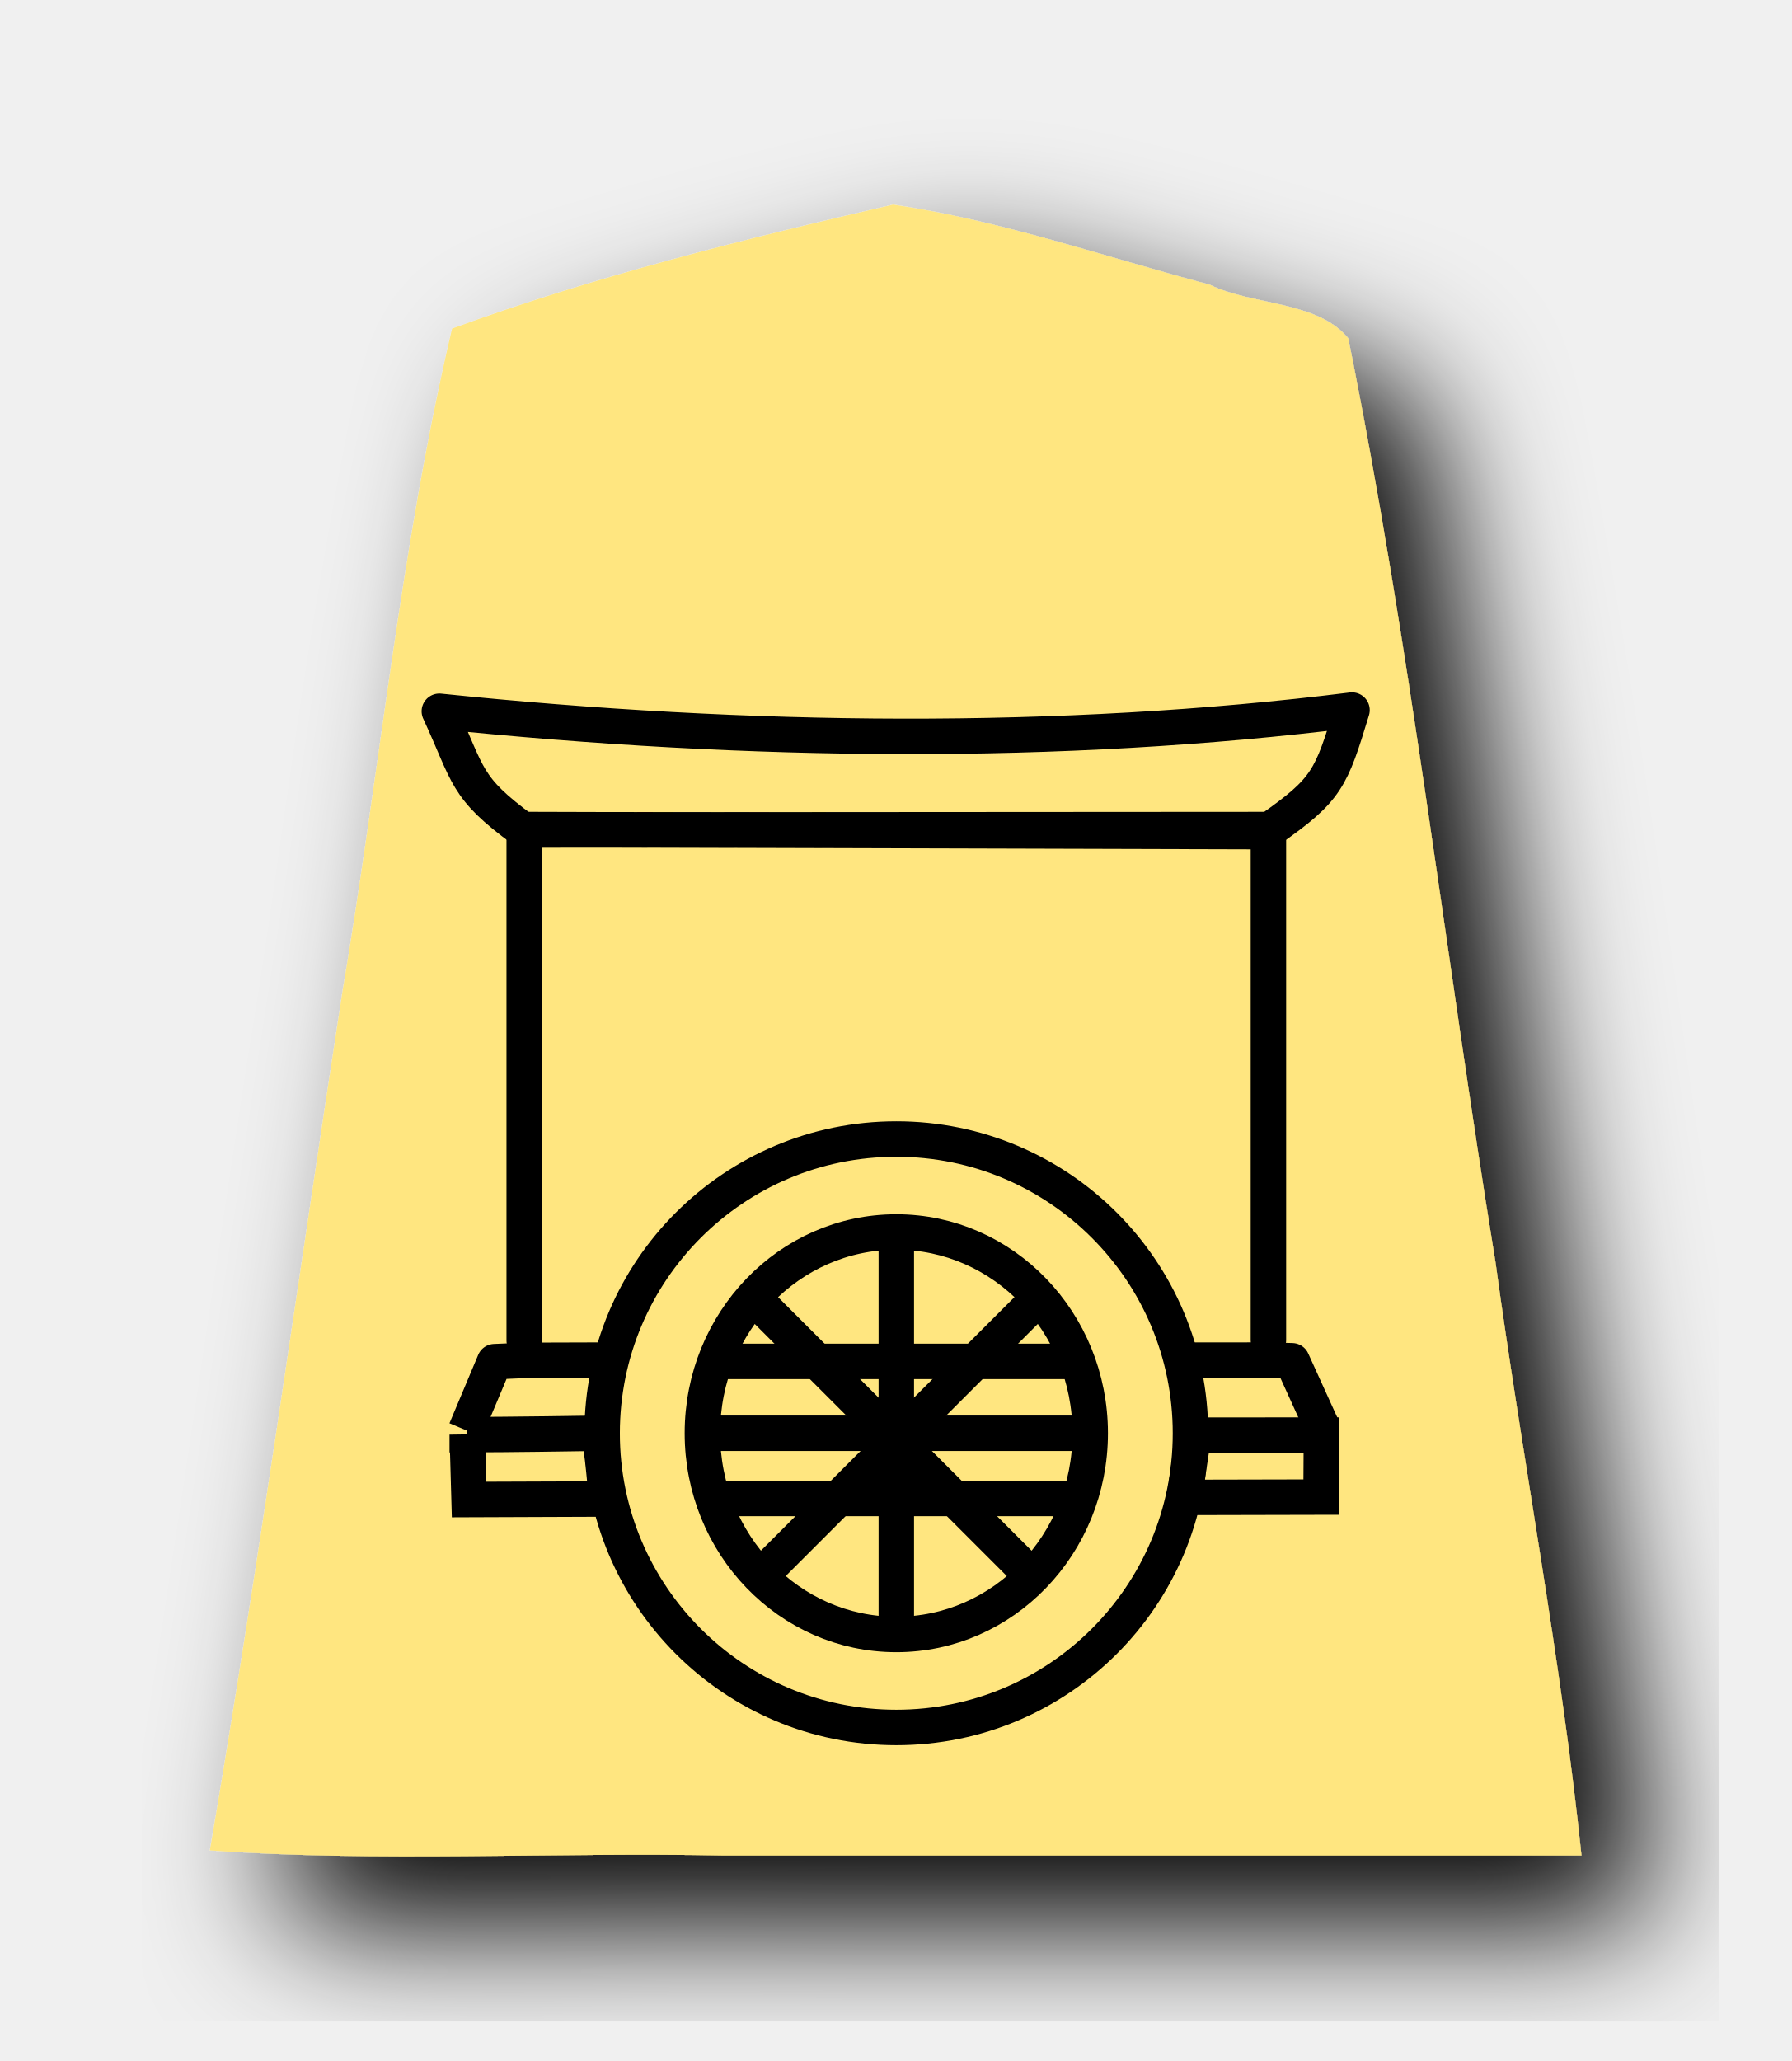
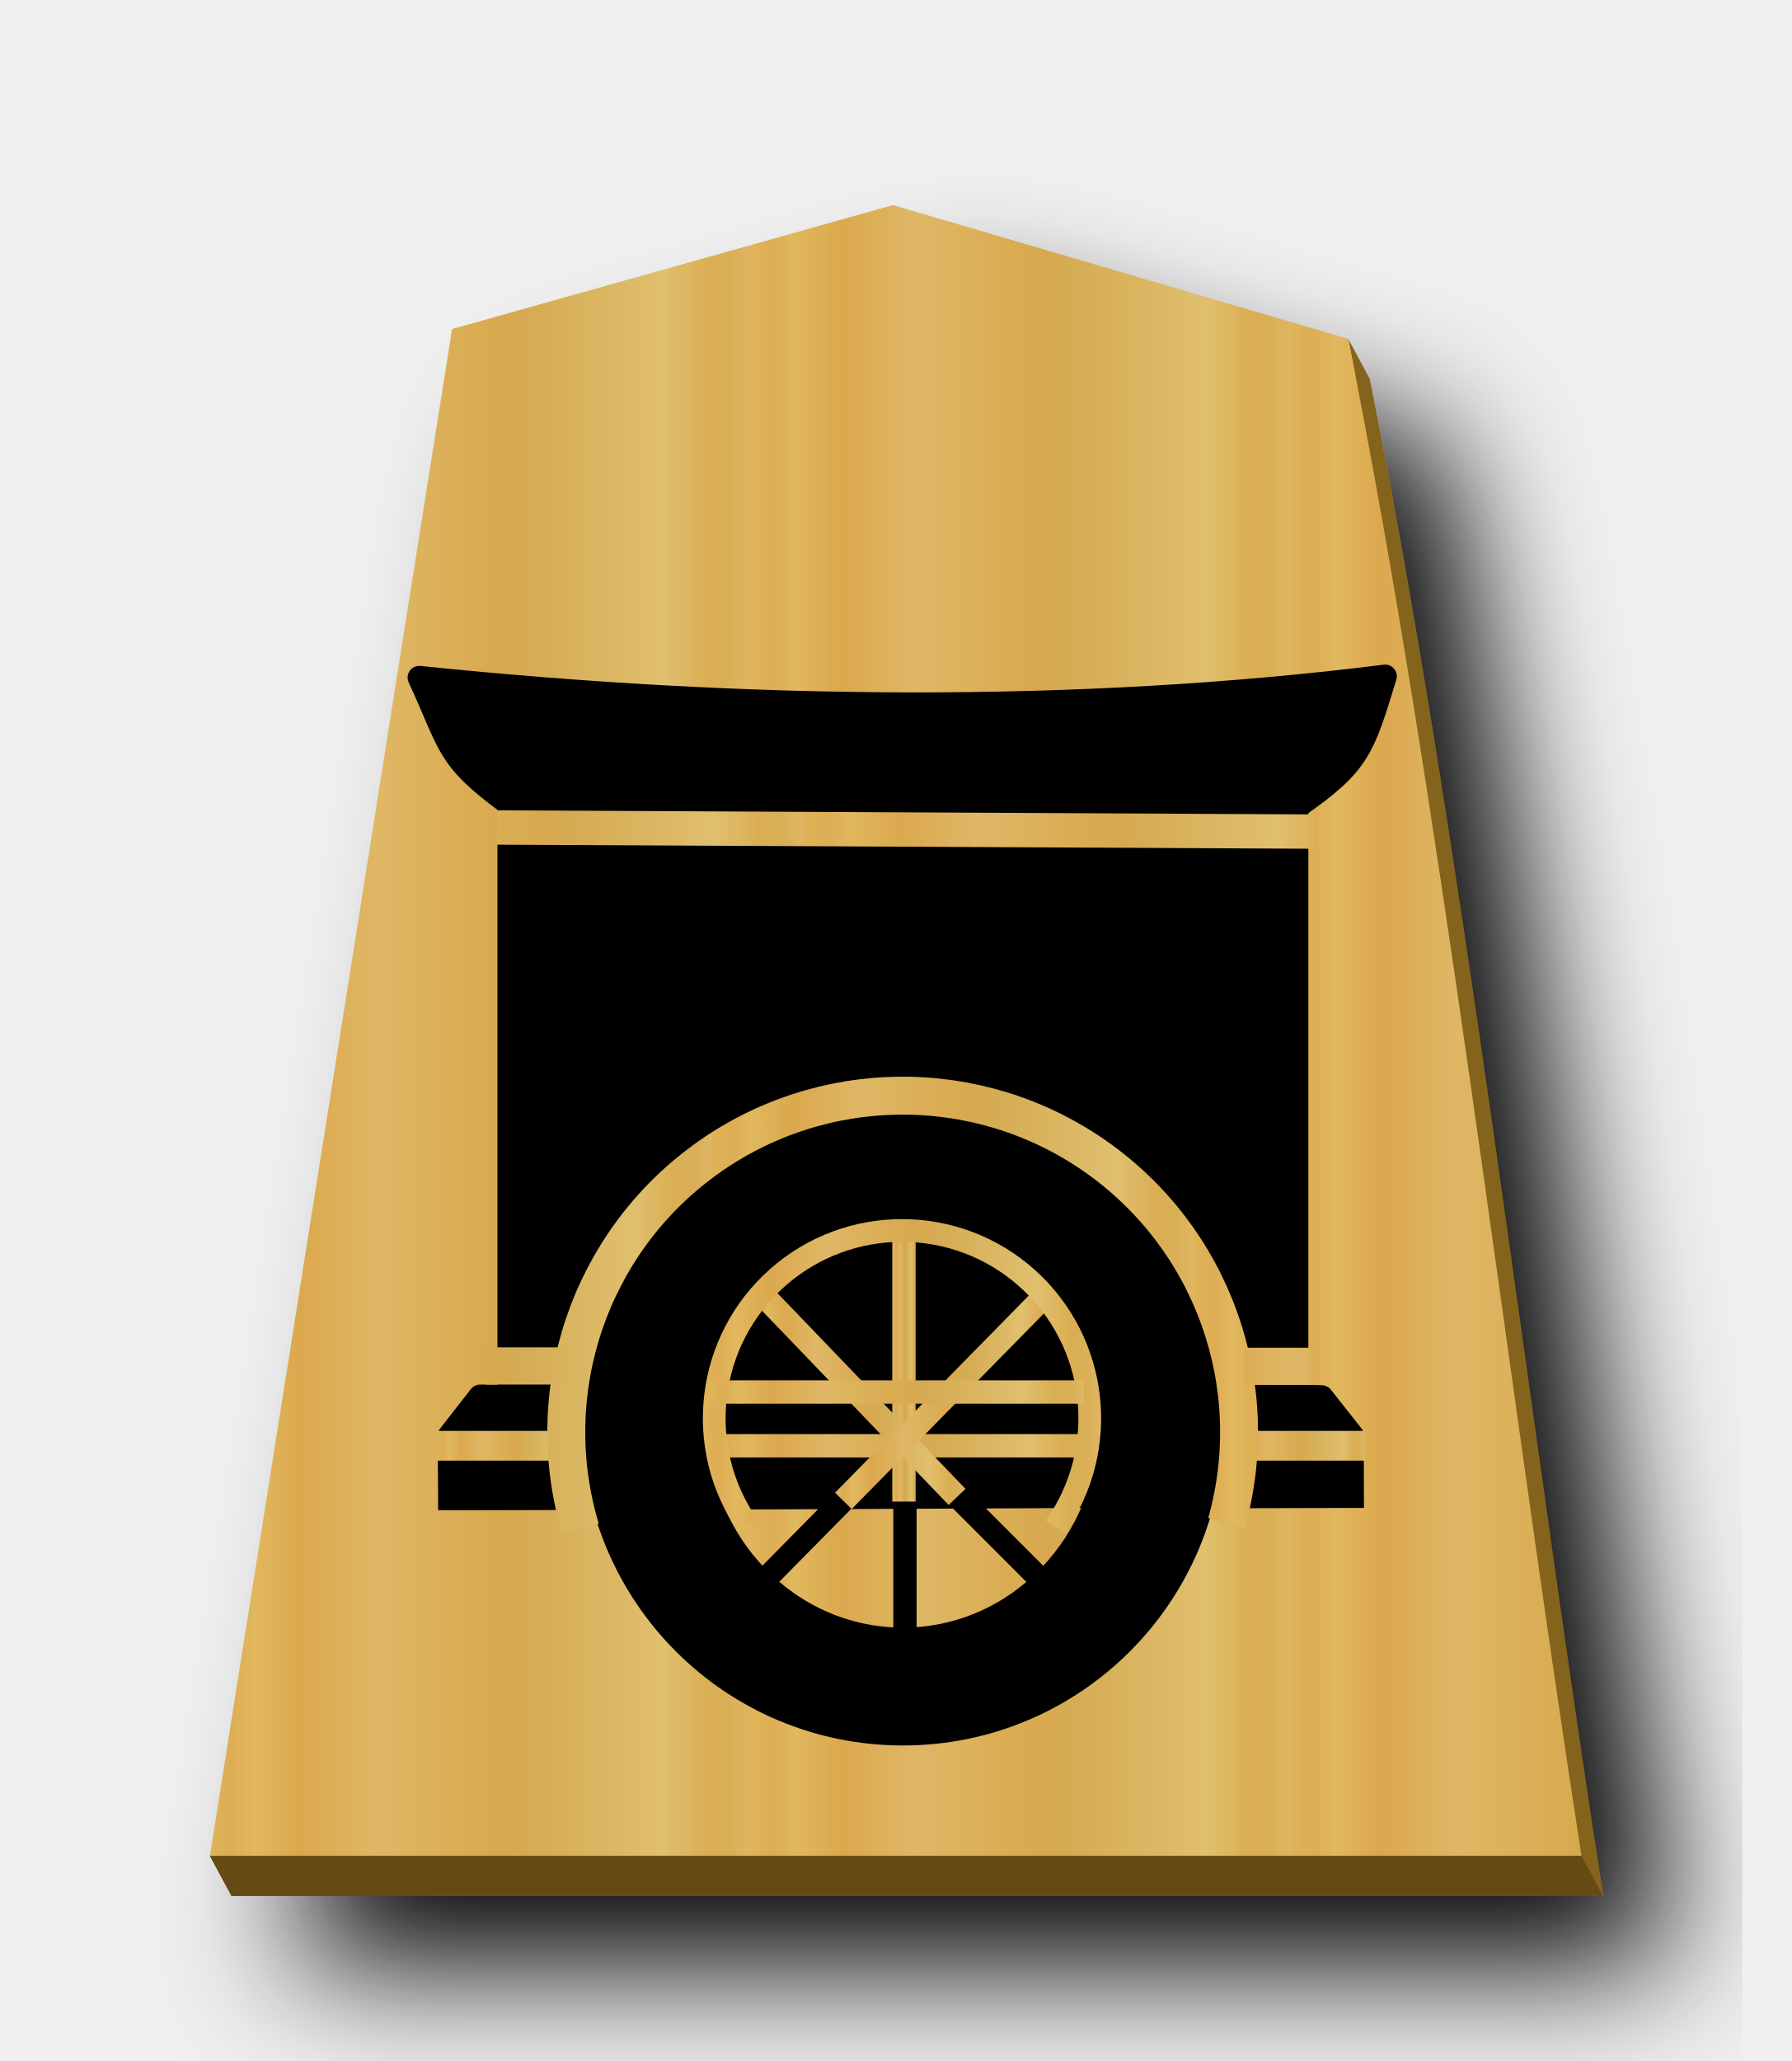
- <svg xmlns="http://www.w3.org/2000/svg" width="52.157" height="60" version="1.1" id="svg1717">
+ <svg xmlns="http://www.w3.org/2000/svg" xmlns:xlink="http://www.w3.org/1999/xlink" width="52.157" height="60" version="1.1" id="svg1717">
  <defs id="defs1721">
    <filter style="color-interpolation-filters:sRGB" id="filter1552">
      <feFlood flood-opacity="0.498" flood-color="rgb(0,0,0)" result="flood" id="feFlood1542" />
      <feComposite in="flood" in2="SourceGraphic" operator="in" result="composite1" id="feComposite1544" />
      <feGaussianBlur in="composite1" stdDeviation="2.5" result="blur" id="feGaussianBlur1546" />
      <feOffset dx="4.57967e-15" dy="4.41314e-15" result="offset" id="feOffset1548" />
      <feComposite in="SourceGraphic" in2="offset" operator="over" result="composite2" id="feComposite1550" />
    </filter>
+     <filter style="color-interpolation-filters:sRGB" id="filter1540">
+       <feFlood flood-opacity="0.498" flood-color="rgb(0,0,0)" result="flood" id="feFlood1530" />
+       <feComposite in="flood" in2="SourceGraphic" operator="in" result="composite1" id="feComposite1532" />
+       <feGaussianBlur in="composite1" stdDeviation="2.5" result="blur" id="feGaussianBlur1534" />
+       <feOffset dx="4.57967e-15" dy="4.41314e-15" result="offset" id="feOffset1536" />
+       <feComposite in="SourceGraphic" in2="offset" operator="over" result="composite2" id="feComposite1538" />
+     </filter>
    <filter id="drop-shadow-9">
      <feGaussianBlur in="SourceAlpha" result="blur" stdDeviation="2" id="feGaussianBlur5056" />
      <feOffset result="offsetBlur" dx="2" dy="2" id="feOffset5058" />
      <feBlend in="SourceGraphic" in2="offsetBlur" mode="normal" id="feBlend5060" />
    </filter>
-     <filter id="drop-shadow-5">
-       <feGaussianBlur in="SourceAlpha" result="blur" stdDeviation="2" id="feGaussianBlur5056-3" />
-       <feOffset result="offsetBlur" dx="2" dy="2" id="feOffset5058-8" />
-       <feBlend in="SourceGraphic" in2="offsetBlur" mode="normal" id="feBlend5060-7" />
+     <filter id="drop-shadow-2">
+       <feGaussianBlur in="SourceAlpha" result="blur" stdDeviation="2" id="feGaussianBlur6807" />
+       <feOffset result="offsetBlur" dx="2" dy="2" id="feOffset6809" />
+       <feBlend in="SourceGraphic" in2="offsetBlur" mode="normal" id="feBlend6811" />
    </filter>
+     <filter id="drop-shadow-2-8">
+       <feGaussianBlur in="SourceAlpha" result="blur" stdDeviation="2" id="feGaussianBlur6807-2" />
+       <feOffset result="offsetBlur" dx="2" dy="2" id="feOffset6809-8" />
+       <feBlend in="SourceGraphic" in2="offsetBlur" mode="normal" id="feBlend6811-0" />
+     </filter>
+     <filter id="drop-shadow-6">
+       <feGaussianBlur in="SourceAlpha" result="blur" stdDeviation="2" id="feGaussianBlur5056-9" />
+       <feOffset result="offsetBlur" dx="2" dy="2" id="feOffset5058-0" />
+       <feBlend in="SourceGraphic" in2="offsetBlur" mode="normal" id="feBlend5060-9" />
+     </filter>
+     <filter id="drop-shadow-22">
+       <feGaussianBlur in="SourceAlpha" result="blur" stdDeviation="2" id="feGaussianBlur5056-0-5" />
+       <feOffset result="offsetBlur" dx="2" dy="2" id="feOffset5058-0-0" />
+       <feBlend in="SourceGraphic" in2="offsetBlur" mode="normal" id="feBlend5060-0" />
+     </filter>
+     <linearGradient id="linearGradient12530">
+       <stop style="stop-color:#dfb459;stop-opacity:1" offset="0" id="stop12526" />
+       <stop id="stop16843" offset="0.041" style="stop-color:#dead54;stop-opacity:1" />
+       <stop id="stop12556" offset="0.082" style="stop-color:#e1b85f;stop-opacity:1" />
+       <stop id="stop12532" offset="0.165" style="stop-color:#dba84d;stop-opacity:1" />
+       <stop style="stop-color:#dfb765;stop-opacity:1" offset="0.305" id="stop12564" />
+       <stop style="stop-color:#d8a94e;stop-opacity:1" offset="0.539" id="stop12558" />
+       <stop id="stop12562" offset="0.586" style="stop-color:#d5ab53;stop-opacity:1" />
+       <stop style="stop-color:#e0bf6e;stop-opacity:1" offset="0.84" id="stop12534" />
+       <stop id="stop16845" offset="0.924" style="stop-color:#daae52;stop-opacity:1" />
+       <stop id="stop12560" offset="0.962" style="stop-color:#d9af57;stop-opacity:1" />
+       <stop style="stop-color:#e1b663;stop-opacity:1" offset="1" id="stop12528" />
+     </linearGradient>
+     <linearGradient xlink:href="#linearGradient12530" id="linearGradient54948" x1="-30.849" y1="30.267" x2="-15.094" y2="30.267" gradientUnits="userSpaceOnUse" spreadMethod="repeat" />
+     <linearGradient xlink:href="#linearGradient12530" id="linearGradient54956" x1="75.797" y1="69.411" x2="99.983" y2="69.411" gradientUnits="userSpaceOnUse" spreadMethod="repeat" />
+     <linearGradient xlink:href="#linearGradient12530" id="linearGradient54964" x1="75.312" y1="-90.081" x2="95.987" y2="-90.081" gradientUnits="userSpaceOnUse" spreadMethod="repeat" />
+     <linearGradient xlink:href="#linearGradient12530" id="linearGradient54972" x1="75.06" y1="92.646" x2="96.886" y2="92.646" gradientUnits="userSpaceOnUse" gradientTransform="translate(-0.257364,0.02339673)" />
+     <linearGradient xlink:href="#linearGradient12530" id="linearGradient54988" x1="75.544" y1="92.663" x2="95.117" y2="92.663" gradientUnits="userSpaceOnUse" spreadMethod="repeat" gradientTransform="translate(-0.02339673,0.02339673)" />
+     <linearGradient xlink:href="#linearGradient12530" id="linearGradient54996" x1="95.613" y1="-93.112" x2="112.685" y2="-93.112" gradientUnits="userSpaceOnUse" />
+     <linearGradient xlink:href="#linearGradient12530" id="linearGradient54998" x1="117.961" y1="96.091" x2="124.005" y2="96.091" gradientUnits="userSpaceOnUse" />
+     <linearGradient xlink:href="#linearGradient12530" id="linearGradient55000" x1="84.227" y1="96.091" x2="90.398" y2="96.091" gradientUnits="userSpaceOnUse" />
+     <linearGradient xlink:href="#linearGradient12530" id="linearGradient55008" x1="95.875" y1="93.788" x2="111.938" y2="93.788" gradientUnits="userSpaceOnUse" />
+     <linearGradient xlink:href="#linearGradient12530" id="linearGradient55016" x1="96.101" y1="96.091" x2="112.288" y2="96.091" gradientUnits="userSpaceOnUse" />
+     <linearGradient xlink:href="#linearGradient12530" id="linearGradient55018" x1="101.281" y1="93.963" x2="110.821" y2="93.963" gradientUnits="userSpaceOnUse" />
+     <linearGradient xlink:href="#linearGradient12530" id="linearGradient55020" x1="97.622" y1="93.846" x2="106.871" y2="93.846" gradientUnits="userSpaceOnUse" />
+     <linearGradient xlink:href="#linearGradient12530" id="linearGradient55022" x1="103.733" y1="92.575" x2="104.733" y2="92.575" gradientUnits="userSpaceOnUse" />
  </defs>
  <filter id="drop-shadow">
    <feGaussianBlur in="SourceAlpha" result="blur" stdDeviation="2" id="feGaussianBlur1692" />
    <feOffset result="offsetBlur" dx="2" dy="2" id="feOffset1694" />
    <feBlend in="SourceGraphic" in2="offsetBlur" mode="normal" id="feBlend1696" />
  </filter>
-   <g transform="translate(-16.21439,-80.64637)" style="display:inline;fill:#ffe680" id="g9468">
-     <g style="display:inline;fill:#ffe680;fill-opacity:1;filter:url(#drop-shadow-5)" id="g5740" transform="translate(53.17489,80.36769)">
-       <path style="fill:#ffe680;fill-opacity:1" id="path5738" d="m -10.96,6.237 c -4.319,1 -8.69,2.088 -12.838,3.608 -1.492,6.331 -2.103,12.88 -3.191,19.305 -1.285,8.332 -2.439,16.689 -3.86,24.997 4.847,0.346 10,0.05 14.963,0.148 H 9.085 c -0.585,-5.657 -1.718,-11.523 -2.502,-17.26 -1.462,-8.96 -2.486,-18.012 -4.288,-26.903 -0.885,-1.093 -2.799,-0.957 -4.037,-1.564 -3.053,-0.81 -6.099,-1.875 -9.218,-2.332 z" />
-       <g id="g9949" transform="matrix(0.6881503,0,0,0.6881503,-80.12511,-24.70038)" style="display:inline;stroke-width:1.5;stroke-miterlimit:4;stroke-dasharray:none">
-         <path style="opacity:1;fill:none;fill-opacity:1;stroke:#000000;stroke-width:1.5;stroke-linecap:round;stroke-linejoin:round;stroke-miterlimit:4;stroke-dasharray:none;stroke-opacity:1;paint-order:normal" d="m 100.648,84.486 a 12.446,12.446 0 0 0 -12.446,12.446 12.446,12.446 0 0 0 12.446,12.447 12.446,12.446 0 0 0 12.447,-12.447 12.446,12.446 0 0 0 -12.447,-12.446 z m 0,3.932 a 8.205,8.514 0 0 1 8.205,8.513 8.205,8.514 0 0 1 -8.205,8.513 8.205,8.514 0 0 1 -8.204,-8.513 8.205,8.514 0 0 1 8.204,-8.513 z" id="path3843" />
-         <g id="g9933" style="stroke-width:1.5;stroke-miterlimit:4;stroke-dasharray:none">
-           <path id="path3829" d="m 116.393,92.991 v -21.509 l -31.488,-0.09 v 21.615" style="opacity:1;fill:none;fill-opacity:1;stroke:#000000;stroke-width:1.5;stroke-linecap:round;stroke-linejoin:round;stroke-miterlimit:4;stroke-dasharray:none;stroke-opacity:1;paint-order:normal" />
-           <path id="path3831" d="m 118.68,96.697 -1.286,-2.831 -1,-0.029 -3.309,0.002" style="fill:none;stroke:#000000;stroke-width:1.5;stroke-linecap:butt;stroke-linejoin:round;stroke-miterlimit:4;stroke-dasharray:none;stroke-opacity:1" />
-           <path id="path3833" d="m 88.21,93.838 0.016,-1.9e-4 -3.242,0.01 -1.333,0.056 -1.217,2.896" style="fill:none;stroke:#000000;stroke-width:1.5;stroke-linecap:butt;stroke-linejoin:round;stroke-miterlimit:4;stroke-dasharray:none;stroke-opacity:1" />
-           <path id="path3835" d="m 112.866,99.646 5.754,-0.013 0.015,-2.623 -5.419,0.003 c -0.1,0.859 -0.259,1.651 -0.35,2.633 z" style="fill:none;stroke:#000000;stroke-width:1.5;stroke-linecap:butt;stroke-linejoin:miter;stroke-miterlimit:4;stroke-dasharray:none;stroke-opacity:1" />
-           <path id="path3837" d="m 82.495,96.991 0.077,2.745 5.897,-0.022 c -0.149,5.67e-4 -0.134,-1.255 -0.406,-2.782 -1.265,0.019 -3.848,0.058 -5.568,0.06 z" style="fill:none;stroke:#000000;stroke-width:1.5;stroke-linecap:butt;stroke-linejoin:miter;stroke-miterlimit:4;stroke-dasharray:none;stroke-opacity:1" />
-           <path id="path3841" d="m 84.864,71.413 c -2.489,-1.823 -2.277,-2.272 -3.55,-5.024 13.079,1.353 26.269,1.494 38.616,-0.05 -0.89,2.923 -1.055,3.361 -3.476,5.054 z" style="fill:none;stroke:#000000;stroke-width:1.5;stroke-linecap:butt;stroke-linejoin:round;stroke-miterlimit:4;stroke-dasharray:none;stroke-opacity:1" />
-           <path id="path3845" d="M 100.649,88.2 V 105.666" style="fill:none;stroke:#000000;stroke-width:1.5;stroke-linecap:butt;stroke-linejoin:miter;stroke-miterlimit:4;stroke-dasharray:none;stroke-opacity:1" />
-           <path style="fill:none;stroke:#000000;stroke-width:1.5;stroke-linecap:butt;stroke-linejoin:miter;stroke-miterlimit:4;stroke-dasharray:none;stroke-opacity:1" d="M 94.959,102.923 106.584,91.298" id="path9881" />
-           <path style="fill:none;stroke:#000000;stroke-width:1.5;stroke-linecap:butt;stroke-linejoin:miter;stroke-miterlimit:4;stroke-dasharray:none;stroke-opacity:1" d="M 94.709,91.298 106.459,103.048" id="path9883" />
-           <path style="fill:none;stroke:#000000;stroke-width:1.5;stroke-linecap:butt;stroke-linejoin:miter;stroke-miterlimit:4;stroke-dasharray:none;stroke-opacity:1" d="M 92.587,96.933 H 108.712" id="path9885" />
-           <path style="fill:none;stroke:#000000;stroke-width:1.5;stroke-linecap:butt;stroke-linejoin:miter;stroke-miterlimit:4;stroke-dasharray:none;stroke-opacity:1" d="M 92.615,93.892 H 108.646" id="path9887" />
-           <path style="fill:none;stroke:#000000;stroke-width:1.5;stroke-linecap:butt;stroke-linejoin:miter;stroke-miterlimit:4;stroke-dasharray:none;stroke-opacity:1" d="M 92.937,99.691 H 108.281" id="path9889" />
-         </g>
-       </g>
+   <g transform="matrix(1.333333,0,0,-1.333333,-70.30806,375.8507)" style="display:inline" id="g9438">
+     <g transform="matrix(0.75,0,0,-0.75,80.92333,281.2116)" id="g55026" style="fill:#75581b;fill-opacity:1;filter:url(#drop-shadow-6)">
+       <path style="fill:#84631f;fill-opacity:1" d="M 26.629 7.139 L 13.791 10.748 L 6.926 54.027 L 6.111 54.029 L 6.74 55.197 L 46.674 55.197 C 44.371 40.312 42.599 24.648 39.885 11.035 L 39.256 9.865 L 39.459 10.91 L 26.629 7.139 z " transform="translate(-37.5897,-0.9019494)" id="path55024" />
    </g>
+     <g style="fill:#ffd5e5;fill-opacity:1;" id="g5765" transform="matrix(0.75,0,0,-0.75,80.45142,282.088)">
+       <path style="fill:url(#linearGradient54948);fill-opacity:1;" id="path5763" d="m -10.96,6.237 -12.838,3.608 -7.051,44.45 39.934,-1.77e-4 c -2.303,-14.885 -4.076,-30.551 -6.79,-44.163 z" />
+     </g>
+     <g transform="matrix(0.5093606,0,0,-0.5093606,19.37814,299.2661)" id="g3971-6" style="display:inline">
+       <path transform="matrix(1.333333,0,0,-1.333333,0,396.8507)" style="display:inline;fill:none;stroke:#ffffe5;stroke-width:0.75px;stroke-linecap:butt;stroke-linejoin:miter;stroke-opacity:1" d="m 68.004,224.078 -0.331,3.323" id="path3893-9" />
+       <path transform="matrix(1.333333,0,0,-1.333333,0,396.8507)" style="display:inline;fill:none;stroke:#ffffff;stroke-width:0.75px;stroke-linecap:butt;stroke-linejoin:miter;stroke-opacity:1" d="M 71.849,227.169 H 84.079" id="path3907-9" />
+       <path id="path3827-3" d="m 112.982,92.876 a 8.798,9.13 0 0 0 -0.051,-0.232 8.798,9.13 0 0 0 -0.277,-0.867 8.798,9.13 0 0 0 -0.359,-0.832 8.798,9.13 0 0 0 -0.438,-0.791 8.798,9.13 0 0 0 -0.512,-0.744 8.798,9.13 0 0 0 -0.58,-0.686 8.798,9.13 0 0 0 -0.645,-0.621 8.798,9.13 0 0 0 -0.699,-0.553 8.798,9.13 0 0 0 -0.75,-0.477 8.798,9.13 0 0 0 -0.791,-0.396 8.798,9.13 0 0 0 -0.826,-0.312 8.798,9.13 0 0 0 -0.854,-0.227 8.798,9.13 0 0 0 -0.869,-0.137 8.798,9.13 0 0 0 -0.879,-0.045 8.798,9.13 0 0 0 -0.621,0.021 8.798,9.13 0 0 0 -0.873,0.111 8.798,9.13 0 0 0 -0.859,0.199 8.798,9.13 0 0 0 -0.834,0.287 8.798,9.13 0 0 0 -0.803,0.373 8.798,9.13 0 0 0 -0.764,0.455 8.798,9.13 0 0 0 -0.715,0.531 8.798,9.13 0 0 0 -0.66,0.602 8.798,9.13 0 0 0 -0.6,0.668 8.798,9.13 0 0 0 -0.533,0.727 8.798,9.13 0 0 0 -0.459,0.777 8.798,9.13 0 0 0 -0.383,0.822 8.798,9.13 0 0 0 -0.301,0.857 8.798,9.13 0 0 0 -0.121,0.488 z" style="opacity:1;fill:#000000;fill-opacity:1;stroke:#000000;stroke-width:1;stroke-linecap:round;stroke-linejoin:round;stroke-miterlimit:4;stroke-dasharray:none;stroke-opacity:1;paint-order:normal" />
+       <path id="path3829-3" d="m 87.306,68.524 v 25.457 h 3.912 a 13.347,13.347 0 0 1 0.066,-0.443 13.347,13.347 0 0 1 0.33,-1.291 13.347,13.347 0 0 1 0.457,-1.254 13.347,13.347 0 0 1 0.58,-1.201 13.347,13.347 0 0 1 0.697,-1.137 13.347,13.347 0 0 1 0.809,-1.062 13.347,13.347 0 0 1 0.908,-0.977 13.347,13.347 0 0 1 1.004,-0.881 13.347,13.347 0 0 1 1.084,-0.775 13.347,13.347 0 0 1 1.158,-0.664 13.347,13.347 0 0 1 1.217,-0.545 13.347,13.347 0 0 1 1.266,-0.42 13.347,13.347 0 0 1 1.303,-0.293 13.347,13.347 0 0 1 1.324,-0.16 13.347,13.347 0 0 1 0.943,-0.033 13.347,13.347 0 0 1 1.334,0.066 13.347,13.347 0 0 1 1.318,0.199 13.347,13.347 0 0 1 1.293,0.33 13.347,13.347 0 0 1 1.252,0.457 13.347,13.347 0 0 1 1.203,0.58 13.347,13.347 0 0 1 1.137,0.697 13.347,13.347 0 0 1 1.062,0.809 13.347,13.347 0 0 1 0.975,0.908 13.347,13.347 0 0 1 0.881,1.002 13.347,13.347 0 0 1 0.777,1.086 13.347,13.347 0 0 1 0.662,1.156 13.347,13.347 0 0 1 0.545,1.219 13.347,13.347 0 0 1 0.422,1.266 13.347,13.347 0 0 1 0.291,1.303 13.347,13.347 0 0 1 0.008,0.059 h 3.547 V 68.524 Z" style="opacity:1;fill:#000000;fill-opacity:1;stroke:#000000;stroke-width:1;stroke-linecap:round;stroke-linejoin:round;stroke-miterlimit:4;stroke-dasharray:none;stroke-opacity:1;paint-order:normal" />
+       <path id="path3831-7" d="m 117.693,95.659 h 5.764 l -1.312,-1.662 -1.072,-0.031 -3.549,0.002 c 0.073,0.424 0.125,0.851 0.156,1.279 0.007,0.137 0.011,0.275 0.014,0.412 z" style="fill:#000000;stroke:#000000;stroke-width:1px;stroke-linecap:butt;stroke-linejoin:round;stroke-opacity:1" />
+       <path id="path3833-4" d="m 91.218,93.975 -3.828,0.002 -1.329,-0.008 -1.317,1.689 h 6.303 c 0.005,-0.267 0.018,-0.534 0.039,-0.801 0.034,-0.296 0.079,-0.59 0.133,-0.883 z" style="fill:#000000;stroke:#000000;stroke-width:1px;stroke-linecap:butt;stroke-linejoin:round;stroke-opacity:1" />
+       <path id="path3835-9" d="m 117.503,98.3 5.98,-0.014 -0.008,-2.291 -5.811,0.003 a 13.483,11.721 0 0 1 0.02,0.473 13.483,11.721 0 0 1 -0.067,1.17 13.483,11.721 0 0 1 -0.114,0.659 z" style="fill:#000000;stroke:#000000;stroke-width:0.942px;stroke-linecap:butt;stroke-linejoin:miter;stroke-opacity:1" />
+       <path id="path3837-4" d="m 91.069,95.969 -6.348,0.005 0.016,2.408 6.487,-0.016 a 13.408,11.992 0 0 1 -0.147,-1.084 13.408,11.992 0 0 1 -0.033,-0.848 13.408,11.992 0 0 1 0.025,-0.465 z" style="fill:#000000;stroke:#000000;stroke-width:0.95px;stroke-linecap:butt;stroke-linejoin:miter;stroke-opacity:1" />
+       <path id="path3839-7" d="m 95.73,93.804 a 8.661,15.057 0 0 0 -0.025,0.86 8.661,15.057 0 0 0 0.021,1.066 8.661,15.057 0 0 0 0.104,1.495 8.661,15.057 0 0 0 0.125,0.966 l 16.831,-0.074 a 8.661,15.057 0 0 0 0.067,-0.461 8.661,15.057 0 0 0 0.131,-1.488 8.661,15.057 0 0 0 0.042,-1.504 8.661,15.057 0 0 0 -0.017,-0.883 z" style="fill:#000000;stroke:#000000;stroke-width:1.274px;stroke-linecap:butt;stroke-linejoin:miter;stroke-opacity:1" />
+       <path id="path3841-1" d="m 87.262,68.547 c -2.669,-1.955 -2.441,-2.436 -3.807,-5.387 14.025,1.45 28.169,1.602 41.409,-0.054 -0.955,3.135 -1.131,3.745 -3.727,5.56 z" style="fill:#000000;stroke:#000000;stroke-width:1px;stroke-linecap:butt;stroke-linejoin:round;stroke-opacity:1" />
+       <path id="path3843-4" d="M 104.188,81.828 A 13.347,13.347 0 0 0 90.842,95.174 13.347,13.347 0 0 0 104.188,108.521 13.347,13.347 0 0 0 117.535,95.174 13.347,13.347 0 0 0 104.188,81.828 Z m 0,4.217 a 8.798,9.13 0 0 1 8.799,9.129 8.798,9.13 0 0 1 -8.799,9.129 8.798,9.13 0 0 1 -8.797,-9.129 8.798,9.13 0 0 1 8.797,-9.129 z" style="opacity:1;fill:#000000;fill-opacity:1;stroke:#000000;stroke-width:0.834;stroke-linecap:round;stroke-linejoin:round;stroke-miterlimit:4;stroke-dasharray:none;stroke-opacity:1;paint-order:normal" />
+       <path id="path3845-0" d="m 104.277,95.969 v 9.413" style="fill:none;stroke:#000000;stroke-width:1;stroke-linecap:butt;stroke-linejoin:miter;stroke-miterlimit:4;stroke-dasharray:none;stroke-opacity:1" />
+       <path id="path3849-1" d="m 86.786,69.589 35.031,0.175" style="fill:#ffffff;stroke:url(#linearGradient54956);stroke-width:1.472;stroke-linecap:butt;stroke-linejoin:miter;stroke-miterlimit:4;stroke-dasharray:none;stroke-opacity:1" />
+       <path id="path3853-5" d="m 97.824,102.289 6.32,-6.408 6.607,6.607" style="fill:none;stroke:#000000;stroke-width:1px;stroke-linecap:butt;stroke-linejoin:miter;stroke-opacity:1" />
+       <path id="path3887-4" d="m 84.227,96.091 h 6.171" style="fill:#ffffff;stroke:url(#linearGradient55000);stroke-width:1.276;stroke-linecap:butt;stroke-linejoin:miter;stroke-miterlimit:4;stroke-dasharray:none;stroke-opacity:1" />
+       <path id="path3885-9" d="m 96.101,96.091 h 16.188" style="fill:#ffffff;stroke:url(#linearGradient55016);stroke-width:1.002;stroke-linecap:butt;stroke-linejoin:miter;stroke-miterlimit:4;stroke-dasharray:none;stroke-opacity:1" />
+       <path id="path3855-3" d="m 117.961,96.091 h 6.044" style="fill:#ffffff;stroke:url(#linearGradient54998);stroke-width:1.276;stroke-linecap:butt;stroke-linejoin:miter;stroke-miterlimit:4;stroke-dasharray:none;stroke-opacity:1" />
+       <path id="path3857-1" d="M 104.233,98.484 V 86.665" style="fill:none;stroke:url(#linearGradient55022);stroke-width:1;stroke-linecap:butt;stroke-linejoin:miter;stroke-miterlimit:4;stroke-dasharray:none;stroke-opacity:1" />
+       <path id="path3859-8" d="M 106.511,98.283 97.983,89.409" style="fill:#ffffff;stroke:url(#linearGradient55020);stroke-width:1;stroke-linecap:butt;stroke-linejoin:miter;stroke-miterlimit:4;stroke-dasharray:none;stroke-opacity:1" />
+       <path id="path3861-2" d="m 101.637,98.453 8.826,-8.98" style="fill:none;stroke:url(#linearGradient55018);stroke-width:1px;stroke-linecap:butt;stroke-linejoin:miter;stroke-opacity:1" />
+       <path style="opacity:1;fill:none;fill-opacity:1;stroke:url(#linearGradient54996);stroke-width:0.974;stroke-linecap:butt;stroke-linejoin:bevel;stroke-miterlimit:4;stroke-dasharray:none;stroke-opacity:1;paint-order:normal" id="path3905-9" d="m 110.718,-99.566 a 8.051,8.051 0 0 1 -1.19,10.644 8.051,8.051 0 0 1 -10.71,0.042 8.051,8.051 0 0 1 -1.273,-10.635" transform="scale(1,-1)" />
+       <path style="fill:none;stroke:url(#linearGradient55008);stroke-width:1px;stroke-linecap:butt;stroke-linejoin:miter;stroke-opacity:1" d="M 95.875,93.788 H 111.938" id="path3934-4" />
+       <path transform="scale(1,-1)" d="m 118.063,-99.404 a 14.421,14.421 0 0 1 -5.637,15.73 14.421,14.421 0 0 1 -16.709,-0.153 14.421,14.421 0 0 1 -5.348,-15.83" id="path3938-6" style="opacity:1;fill:none;fill-opacity:1;stroke:url(#linearGradient54964);stroke-width:1.626;stroke-linecap:butt;stroke-linejoin:bevel;stroke-miterlimit:4;stroke-dasharray:none;stroke-opacity:1;paint-order:normal" />
+       <path style="fill:#ffffff;stroke:url(#linearGradient54972);stroke-width:1.595;stroke-linecap:butt;stroke-linejoin:miter;stroke-miterlimit:4;stroke-dasharray:none;stroke-opacity:1" d="m 86.313,92.67 h 3.53" id="path3940-7" />
+       <path id="path3942-7" d="m 118.805,92.686 h 2.867" style="fill:#ffffff;stroke:url(#linearGradient54988);stroke-width:1.595;stroke-linecap:butt;stroke-linejoin:miter;stroke-miterlimit:4;stroke-dasharray:none;stroke-opacity:1" />
+     </g>
+     <path style="fill:#654b13;stroke:none;stroke-width:0.75px;stroke-linecap:butt;stroke-linejoin:miter;stroke-opacity:1;fill-opacity:1" d="m 57.315,241.366 0.472,-0.876 h 29.95 l -0.471,0.876 z" id="path55035" />
  </g>
</svg>
